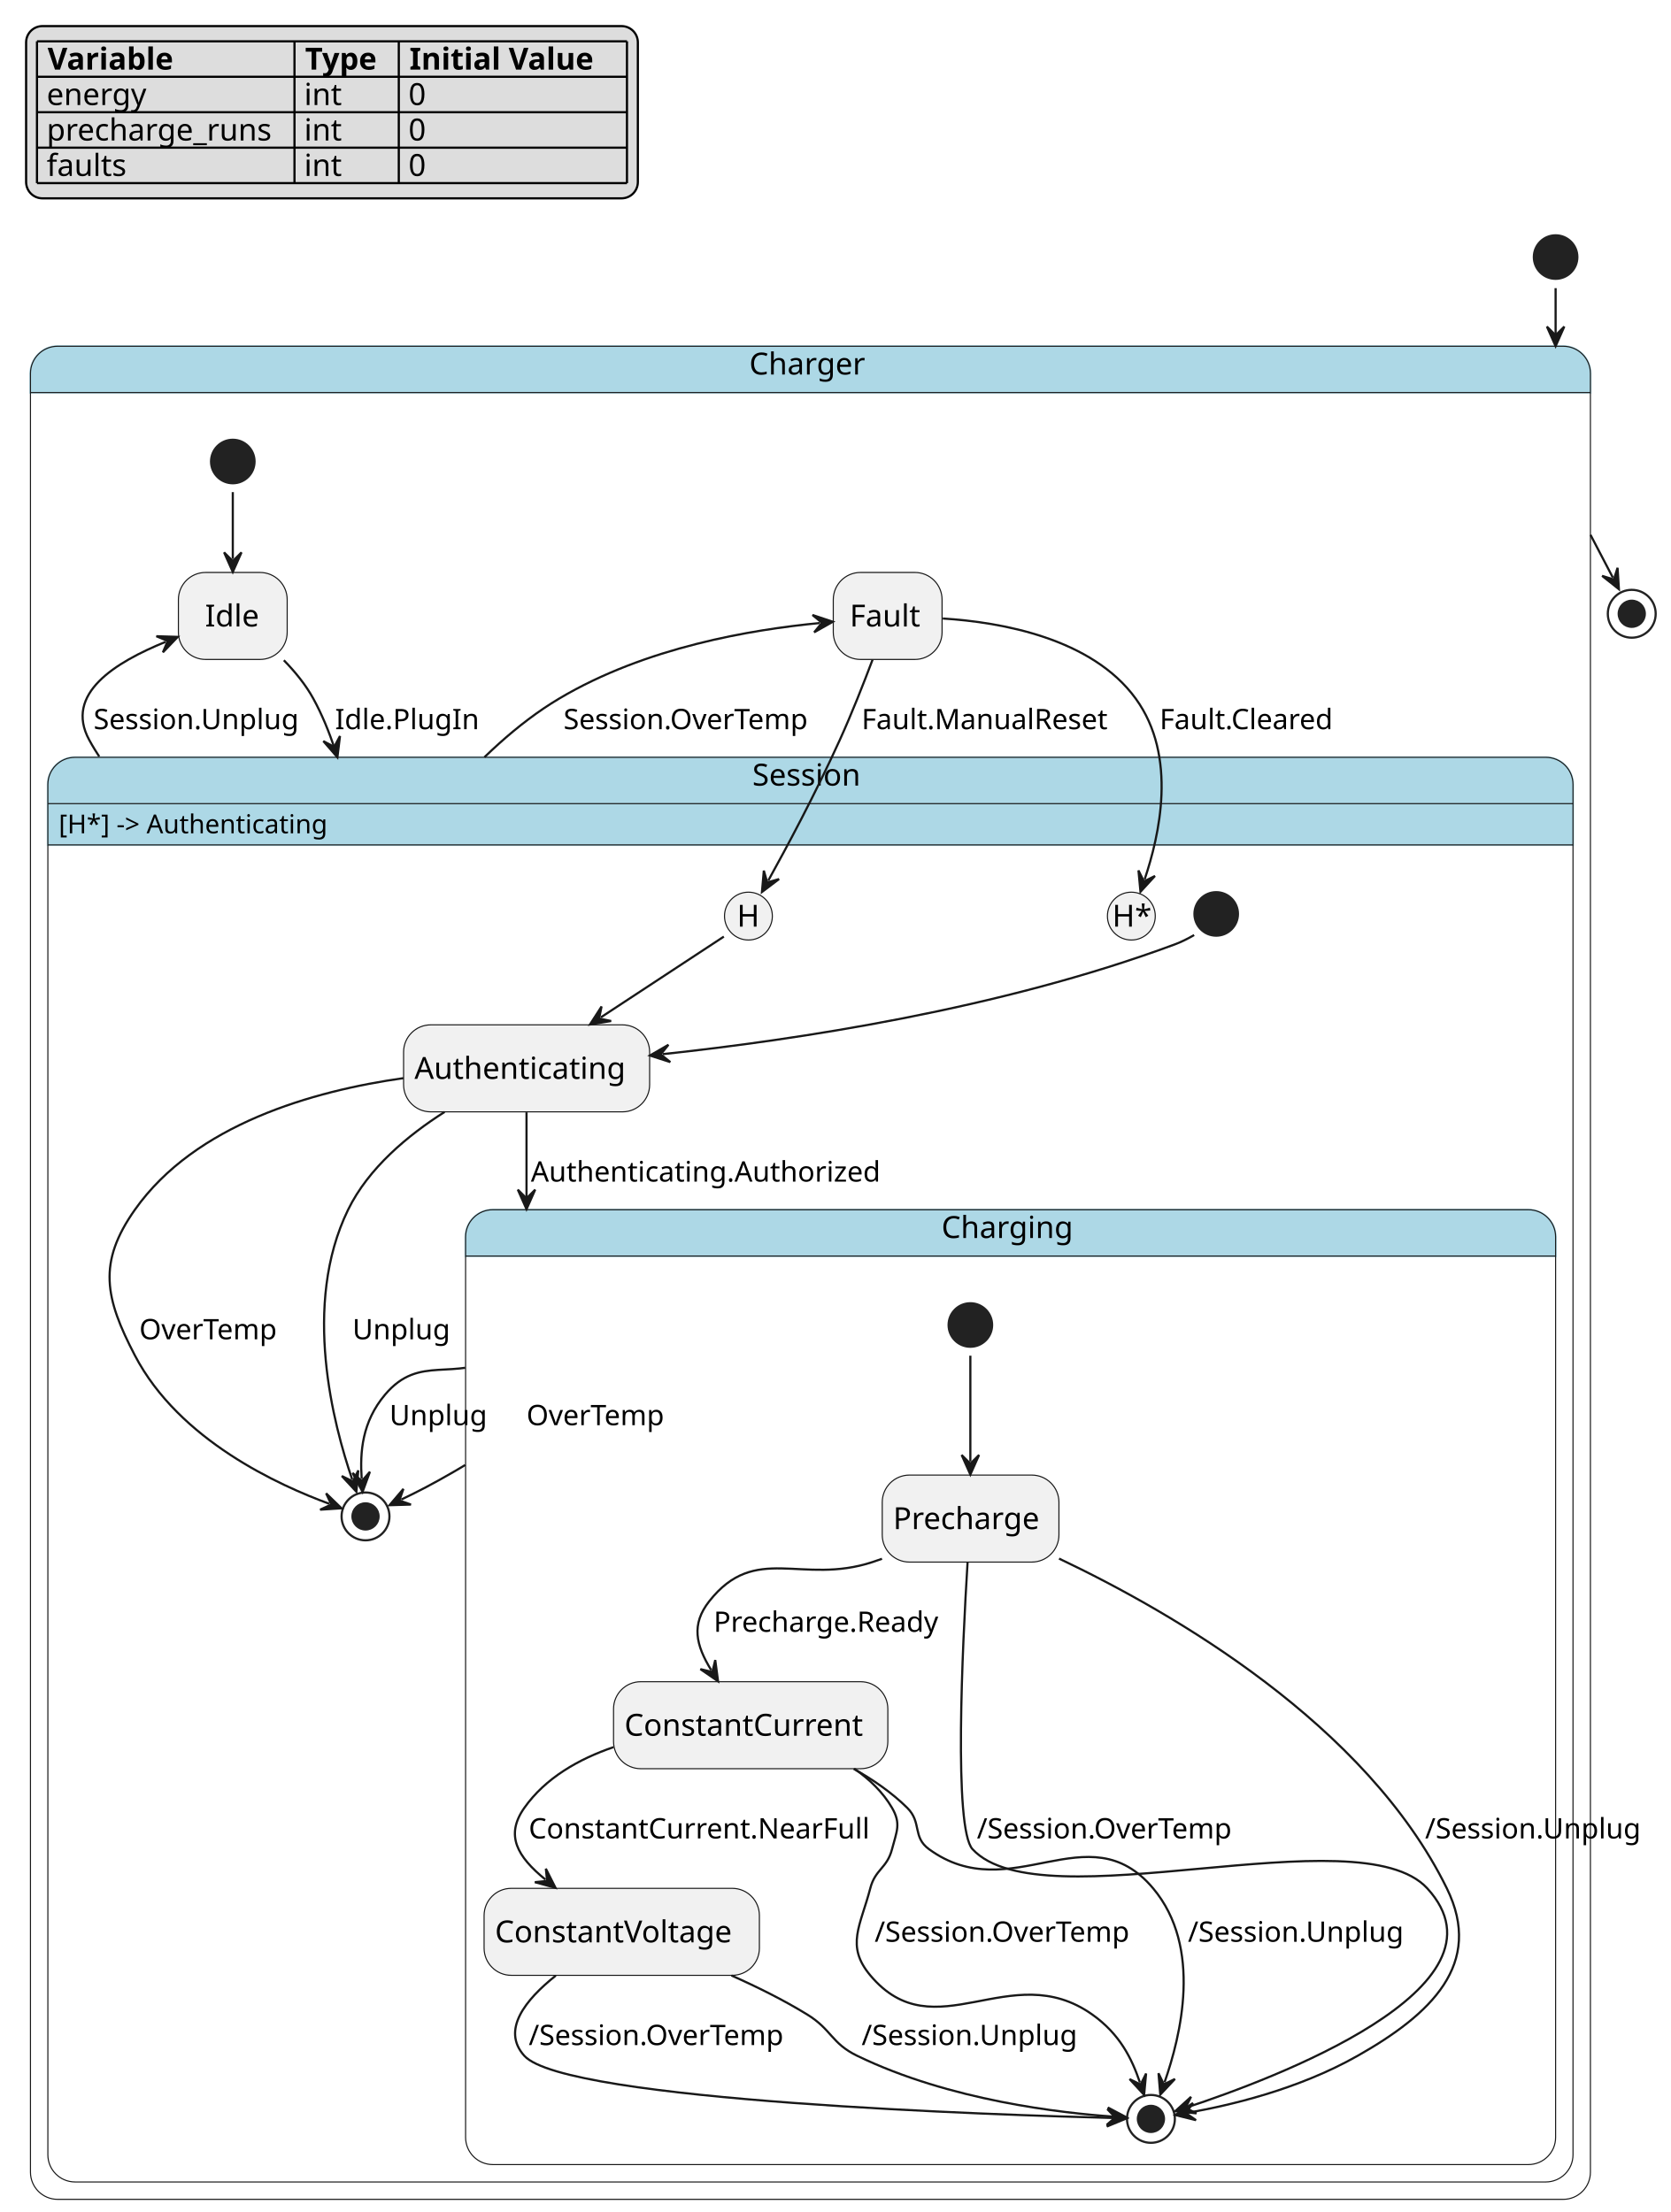
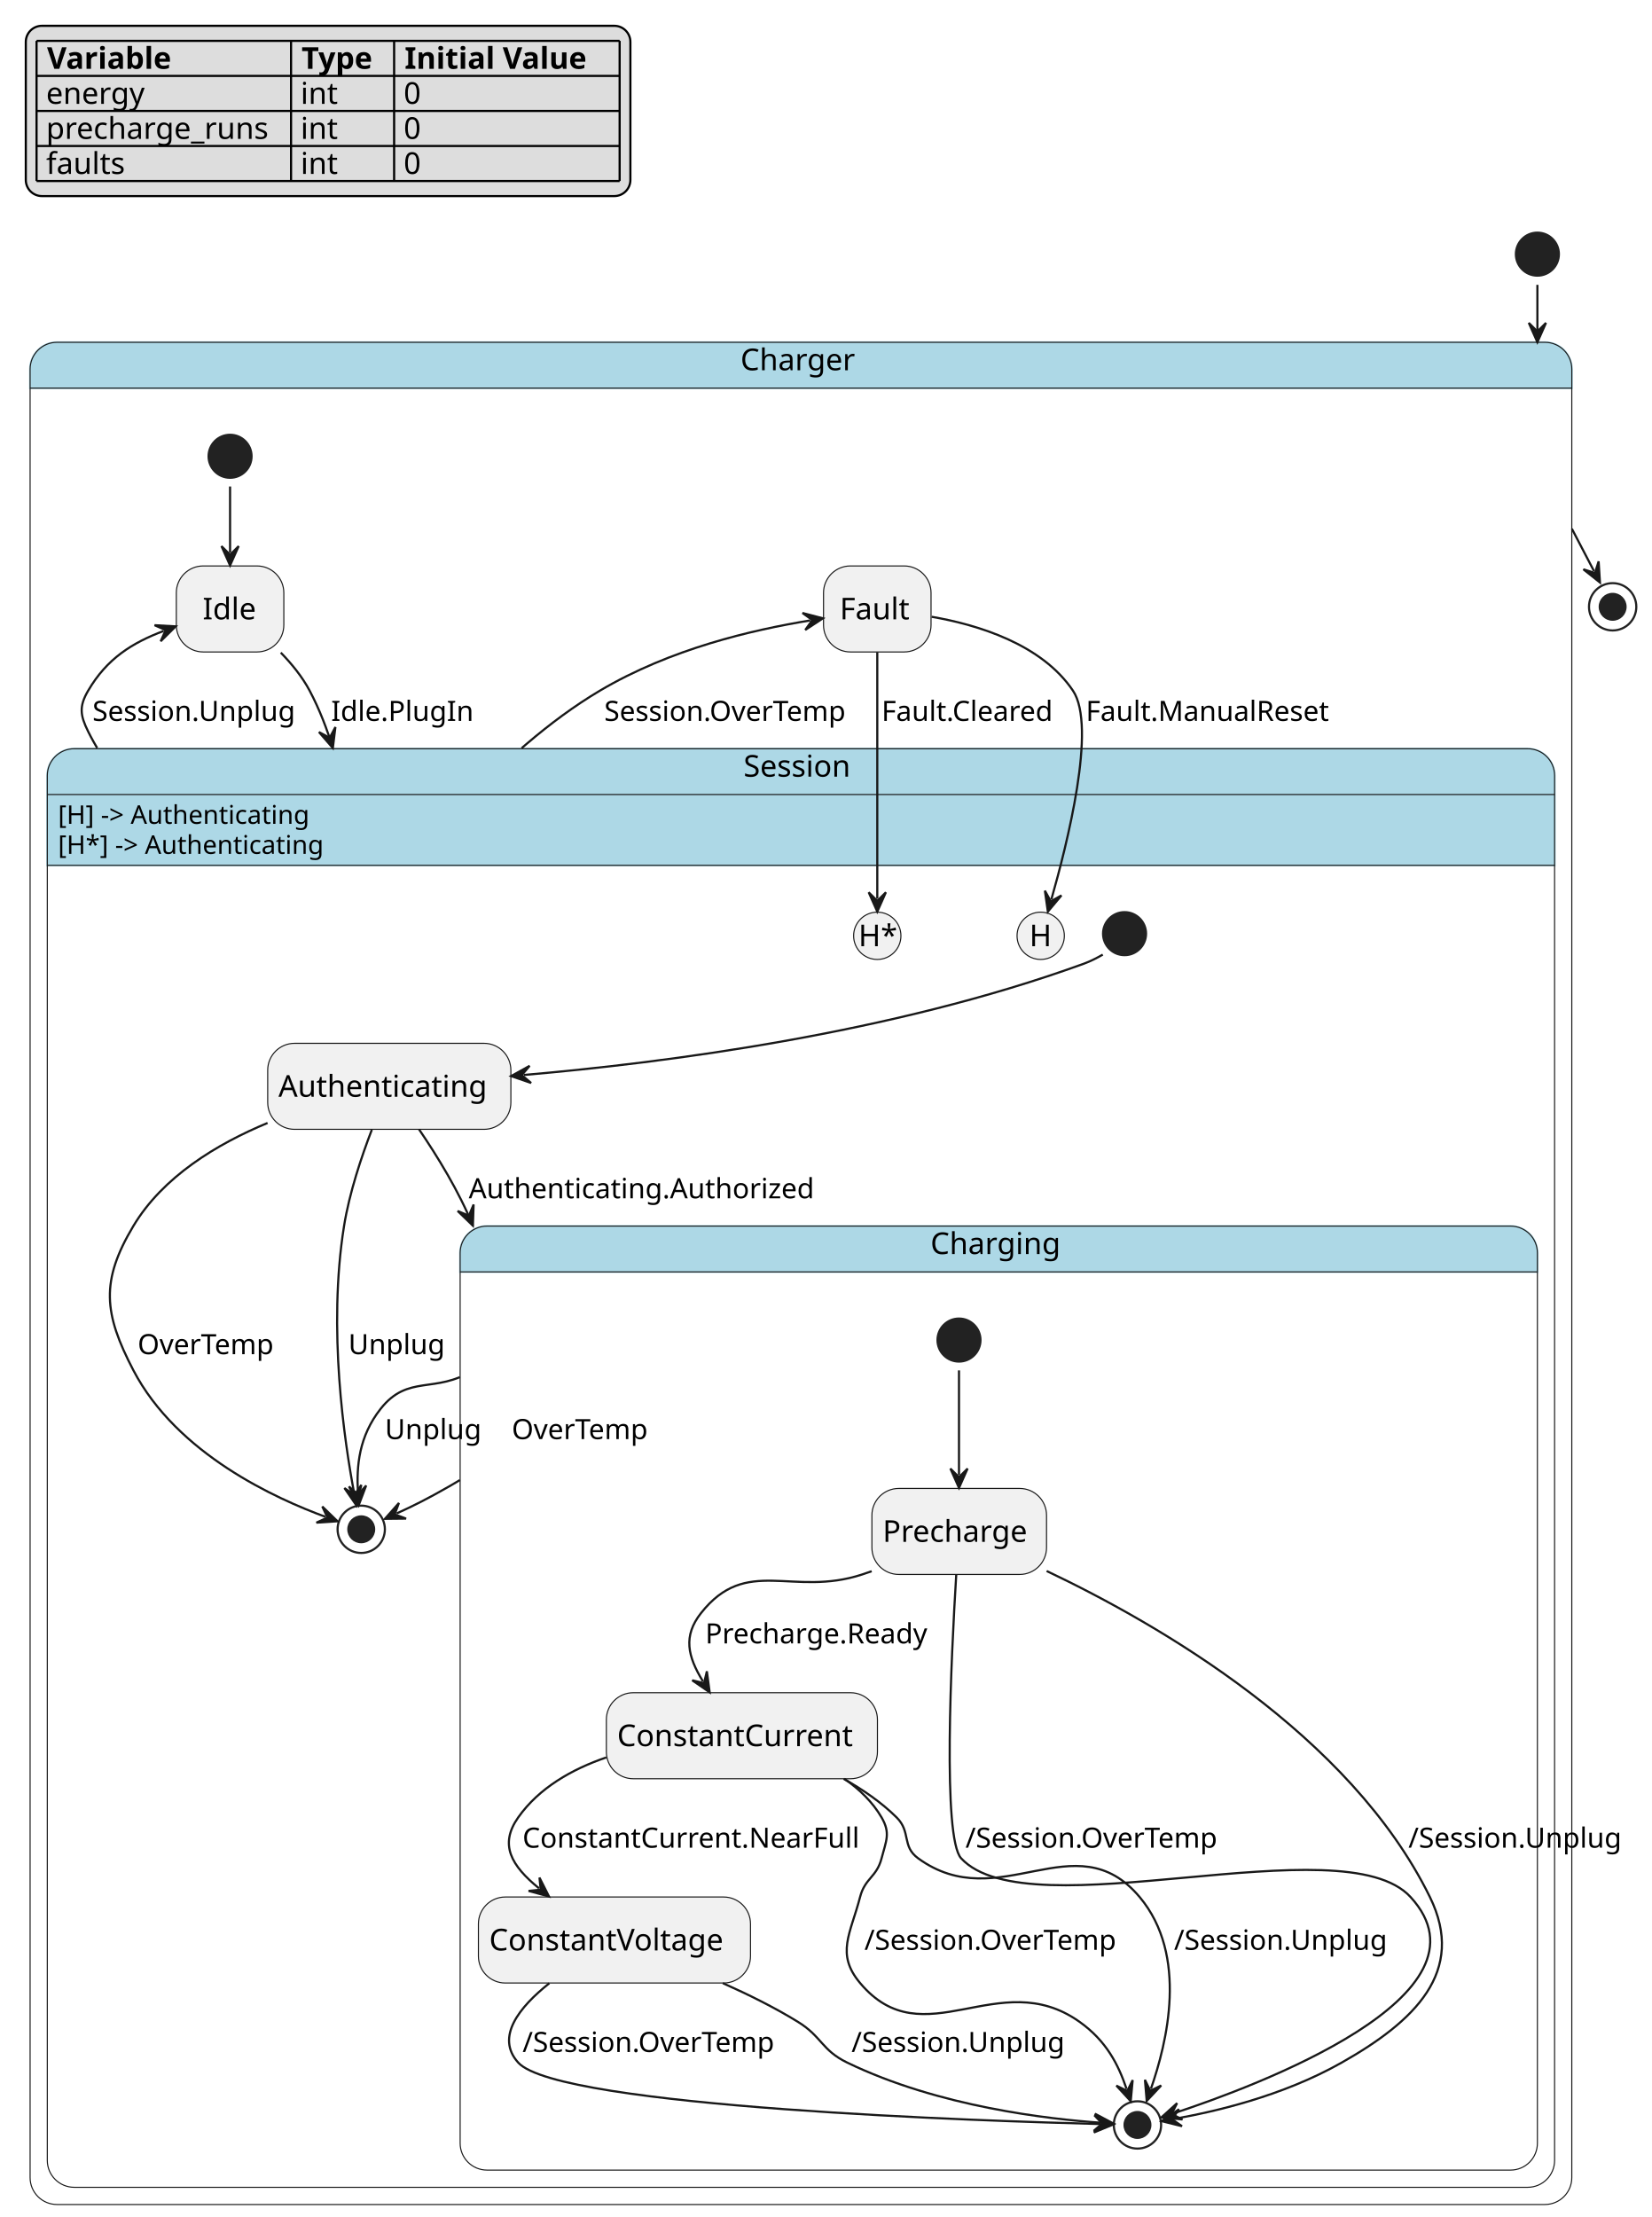
- <svg xmlns="http://www.w3.org/2000/svg" contentStyleType="text/css" height="1017px" preserveAspectRatio="none" style="width:768px;height:1017px;background:#FFFFFF;" version="1.1" viewBox="0 0 768 1017" width="768px" zoomAndPan="magnify">
+ <svg xmlns="http://www.w3.org/2000/svg" contentStyleType="text/css" height="1031px" preserveAspectRatio="none" style="width:768px;height:1031px;background:#FFFFFF;" version="1.1" viewBox="0 0 768 1031" width="768px" zoomAndPan="magnify">
  <defs />
  <g>
    <rect fill="#DDDDDD" height="79.188" id="_legend" rx="7.5" ry="7.5" style="stroke:#000000;stroke-width:1.0;" width="281.175" x="12" y="12" />
    <text fill="#000000" font-family="sans-serif" font-size="14" font-weight="bold" lengthAdjust="spacing" textLength="65.748" x="21.874" y="31.995">Variable</text>
    <text fill="#000000" font-family="sans-serif" font-size="14" font-weight="bold" lengthAdjust="spacing" textLength="38.192" x="140.231" y="31.995">Type</text>
    <text fill="#000000" font-family="sans-serif" font-size="14" font-weight="bold" lengthAdjust="spacing" textLength="95.129" x="188.172" y="31.995">Initial Value</text>
    <text fill="#000000" font-family="sans-serif" font-size="14" lengthAdjust="spacing" textLength="49.027" x="21.45" y="48.292">energy</text>
    <text fill="#000000" font-family="sans-serif" font-size="14" lengthAdjust="spacing" textLength="18.252" x="139.808" y="48.292">int</text>
    <text fill="#000000" font-family="sans-serif" font-size="14" lengthAdjust="spacing" textLength="8.907" x="187.748" y="48.292">0</text>
    <text fill="#000000" font-family="sans-serif" font-size="14" lengthAdjust="spacing" textLength="109.457" x="21.45" y="64.589">precharge_runs</text>
    <text fill="#000000" font-family="sans-serif" font-size="14" lengthAdjust="spacing" textLength="18.252" x="139.808" y="64.589">int</text>
    <text fill="#000000" font-family="sans-serif" font-size="14" lengthAdjust="spacing" textLength="8.907" x="187.748" y="64.589">0</text>
    <text fill="#000000" font-family="sans-serif" font-size="14" lengthAdjust="spacing" textLength="39.054" x="21.45" y="80.886">faults</text>
    <text fill="#000000" font-family="sans-serif" font-size="14" lengthAdjust="spacing" textLength="18.252" x="139.808" y="80.886">int</text>
    <text fill="#000000" font-family="sans-serif" font-size="14" lengthAdjust="spacing" textLength="8.907" x="187.748" y="80.886">0</text>
    <line style="stroke:#000000;stroke-width:1.0;" x1="17" x2="288.175" y1="19" y2="19" />
    <line style="stroke:#000000;stroke-width:1.0;" x1="17" x2="288.175" y1="35.297" y2="35.297" />
    <line style="stroke:#000000;stroke-width:1.0;" x1="17" x2="288.175" y1="51.594" y2="51.594" />
    <line style="stroke:#000000;stroke-width:1.0;" x1="17" x2="288.175" y1="67.891" y2="67.891" />
    <line style="stroke:#000000;stroke-width:1.0;" x1="17" x2="288.175" y1="84.188" y2="84.188" />
    <line style="stroke:#000000;stroke-width:1.0;" x1="17" x2="17" y1="19" y2="84.188" />
    <line style="stroke:#000000;stroke-width:1.0;" x1="135.357" x2="135.357" y1="19" y2="84.188" />
    <line style="stroke:#000000;stroke-width:1.0;" x1="183.298" x2="183.298" y1="19" y2="84.188" />
    <line style="stroke:#000000;stroke-width:1.0;" x1="288.175" x2="288.175" y1="19" y2="84.188" />
    <g id="cluster_charger">
      <path d="M26.5,159.188 L718.5,159.188 A12.5,12.5 0 0 1 731,171.688 L731,180.484 L14,180.484 L14,171.688 A12.5,12.5 0 0 1 26.5,159.188 " fill="#ADD8E6" style="stroke:#ADD8E6;stroke-width:1.0;" />
-       <rect fill="none" height="852" rx="12.5" ry="12.5" style="stroke:#181818;stroke-width:0.5;" width="717" x="14" y="159.188" />
+       <rect fill="none" height="866" rx="12.5" ry="12.5" style="stroke:#181818;stroke-width:0.5;" width="717" x="14" y="159.188" />
      <line style="stroke:#181818;stroke-width:0.5;" x1="14" x2="731" y1="180.484" y2="180.484" />
      <text fill="#000000" font-family="sans-serif" font-size="14" lengthAdjust="spacing" textLength="56.239" x="344.38" y="172.183">Charger</text>
    </g>
    <g id="cluster_charger__session">
-       <path d="M34.5,348.188 L710.5,348.188 A12.5,12.5 0 0 1 723,360.688 L723,388.453 L22,388.453 L22,360.688 A12.5,12.5 0 0 1 34.5,348.188 " fill="#ADD8E6" style="stroke:#ADD8E6;stroke-width:1.0;" />
-       <rect fill="none" height="655" rx="12.5" ry="12.5" style="stroke:#181818;stroke-width:0.5;" width="701" x="22" y="348.188" />
-       <line style="stroke:#181818;stroke-width:0.5;" x1="22" x2="723" y1="388.453" y2="388.453" />
+       <path d="M34.5,348.188 L710.5,348.188 A12.5,12.5 0 0 1 723,360.688 L723,402.422 L22,402.422 L22,360.688 A12.5,12.5 0 0 1 34.5,348.188 " fill="#ADD8E6" style="stroke:#ADD8E6;stroke-width:1.0;" />
+       <rect fill="none" height="669" rx="12.5" ry="12.5" style="stroke:#181818;stroke-width:0.5;" width="701" x="22" y="348.188" />
+       <line style="stroke:#181818;stroke-width:0.5;" x1="22" x2="723" y1="402.422" y2="402.422" />
      <line style="stroke:#181818;stroke-width:0.5;" x1="22" x2="723" y1="369.484" y2="369.484" />
      <text fill="#000000" font-family="sans-serif" font-size="14" lengthAdjust="spacing" textLength="53.416" x="345.792" y="361.183">Session</text>
-       <text fill="#000000" font-family="sans-serif" font-size="12" lengthAdjust="spacing" textLength="134.766" x="27" y="383.123">[H*] -&gt; Authenticating</text>
+       <text fill="#000000" font-family="sans-serif" font-size="12" lengthAdjust="spacing" textLength="128.766" x="27" y="383.123">[H] -&gt; Authenticating</text>
+       <text fill="#000000" font-family="sans-serif" font-size="12" lengthAdjust="spacing" textLength="134.766" x="27" y="397.092">[H*] -&gt; Authenticating</text>
    </g>
    <g id="cluster_charger__session__charging">
-       <path d="M226.5,556.188 L702.5,556.188 A12.5,12.5 0 0 1 715,568.688 L715,577.484 L214,577.484 L214,568.688 A12.5,12.5 0 0 1 226.5,556.188 " fill="#ADD8E6" style="stroke:#ADD8E6;stroke-width:1.0;" />
-       <rect fill="none" height="439" rx="12.5" ry="12.5" style="stroke:#181818;stroke-width:0.5;" width="501" x="214" y="556.188" />
-       <line style="stroke:#181818;stroke-width:0.5;" x1="214" x2="715" y1="577.484" y2="577.484" />
-       <text fill="#000000" font-family="sans-serif" font-size="14" lengthAdjust="spacing" textLength="63.52" x="432.74" y="569.183">Charging</text>
+       <path d="M226.5,570.188 L702.5,570.188 A12.5,12.5 0 0 1 715,582.688 L715,591.484 L214,591.484 L214,582.688 A12.5,12.5 0 0 1 226.5,570.188 " fill="#ADD8E6" style="stroke:#ADD8E6;stroke-width:1.0;" />
+       <rect fill="none" height="439" rx="12.5" ry="12.5" style="stroke:#181818;stroke-width:0.5;" width="501" x="214" y="570.188" />
+       <line style="stroke:#181818;stroke-width:0.5;" x1="214" x2="715" y1="591.484" y2="591.484" />
+       <text fill="#000000" font-family="sans-serif" font-size="14" lengthAdjust="spacing" textLength="63.52" x="432.74" y="583.183">Charging</text>
    </g>
    <ellipse cx="715" cy="118.188" fill="#222222" rx="10" ry="10" style="stroke:#222222;stroke-width:1.0;" />
    <ellipse cx="750" cy="282.188" fill="none" rx="11" ry="11" style="stroke:#222222;stroke-width:1.0;" />
    <ellipse cx="750" cy="282.188" fill="#222222" rx="6" ry="6" style="stroke:#222222;stroke-width:1.0;" />
    <rect fill="#F1F1F1" height="40" rx="12.5" ry="12.5" style="stroke:#181818;stroke-width:0.5;" width="50" x="82" y="263.188" />
    <text fill="#000000" font-family="sans-serif" font-size="14" lengthAdjust="spacing" textLength="25.519" x="94.241" y="288.034">Idle</text>
    <rect fill="#F1F1F1" height="40" rx="12.5" ry="12.5" style="stroke:#181818;stroke-width:0.5;" width="50" x="383" y="263.188" />
    <text fill="#000000" font-family="sans-serif" font-size="14" lengthAdjust="spacing" textLength="34.884" x="390.558" y="288.034">Fault</text>
    <ellipse cx="107" cy="212.188" fill="#222222" rx="10" ry="10" style="stroke:#222222;stroke-width:1.0;" />
-     <rect fill="#F1F1F1" height="40" rx="12.5" ry="12.5" style="stroke:#181818;stroke-width:0.5;" width="113.093" x="185.5" y="471.188" />
-     <text fill="#000000" font-family="sans-serif" font-size="14" lengthAdjust="spacing" textLength="103.093" x="190.5" y="496.034">Authenticating</text>
-     <ellipse cx="168" cy="697.188" fill="none" rx="11" ry="11" style="stroke:#222222;stroke-width:1.0;" />
-     <ellipse cx="168" cy="697.188" fill="#222222" rx="6" ry="6" style="stroke:#222222;stroke-width:1.0;" />
-     <ellipse cx="559" cy="420.188" fill="#222222" rx="10" ry="10" style="stroke:#222222;stroke-width:1.0;" />
-     <ellipse cx="344" cy="421.188" fill="#F1F1F1" rx="11" ry="11" style="stroke:#181818;stroke-width:0.5;" />
-     <text fill="#000000" font-family="sans-serif" font-size="14" lengthAdjust="spacing" textLength="10.527" x="338.736" y="426.034">H</text>
-     <ellipse cx="520" cy="421.188" fill="#F1F1F1" rx="11" ry="11" style="stroke:#181818;stroke-width:0.5;" />
-     <text fill="#000000" font-family="sans-serif" font-size="14" lengthAdjust="spacing" textLength="17.527" x="511.236" y="426.034">H*</text>
-     <rect fill="#F1F1F1" height="40" rx="12.5" ry="12.5" style="stroke:#181818;stroke-width:0.5;" width="81.217" x="405.5" y="678.188" />
-     <text fill="#000000" font-family="sans-serif" font-size="14" lengthAdjust="spacing" textLength="71.217" x="410.5" y="703.034">Precharge</text>
-     <rect fill="#F1F1F1" height="40" rx="12.5" ry="12.5" style="stroke:#181818;stroke-width:0.5;" width="126.074" x="282" y="773.188" />
-     <text fill="#000000" font-family="sans-serif" font-size="14" lengthAdjust="spacing" textLength="116.074" x="287" y="798.034">ConstantCurrent</text>
-     <rect fill="#F1F1F1" height="40" rx="12.5" ry="12.5" style="stroke:#181818;stroke-width:0.5;" width="126.539" x="222.5" y="868.188" />
-     <text fill="#000000" font-family="sans-serif" font-size="14" lengthAdjust="spacing" textLength="116.539" x="227.5" y="893.034">ConstantVoltage</text>
-     <ellipse cx="529" cy="974.188" fill="none" rx="11" ry="11" style="stroke:#222222;stroke-width:1.0;" />
-     <ellipse cx="529" cy="974.188" fill="#222222" rx="6" ry="6" style="stroke:#222222;stroke-width:1.0;" />
-     <ellipse cx="446" cy="609.188" fill="#222222" rx="10" ry="10" style="stroke:#222222;stroke-width:1.0;" />
-     <polygon fill="#181818" points="540.14,970.668,549.94,971.648,544.889,969.102,547.435,964.051,540.14,970.668" style="stroke:#181818;stroke-width:1.0;" />
-     <path d="M444.721,718.334 C442.349,756.824 438.262,840.727 447,850.188 C478.63,884.431 624.483,833.84 656,868.188 C698.038,914.001 583.839,956.259 545.838,968.789 " fill="none" style="stroke:#181818;stroke-width:1.0;" />
-     <text fill="#000000" font-family="sans-serif" font-size="13" lengthAdjust="spacing" textLength="126.236" x="449" y="845.254">/Session.OverTemp</text>
-     <polygon fill="#181818" points="540.164,972.413,549.725,974.777,545.087,971.538,548.325,966.9,540.164,972.413" style="stroke:#181818;stroke-width:1.0;" />
-     <path d="M486.767,716.584 C539.204,741.482 627.931,792.76 665,868.188 C682.1,902.984 657.738,926.084 624,945.188 C596.089,960.991 564.494,968.089 546.071,971.363 " fill="none" style="stroke:#181818;stroke-width:1.0;" />
-     <text fill="#000000" font-family="sans-serif" font-size="13" lengthAdjust="spacing" textLength="104.222" x="655" y="845.254">/Session.Unplug</text>
-     <polygon fill="#181818" points="525.864,963.148,526.773,953.341,524.264,958.411,519.193,955.902,525.864,963.148" style="stroke:#181818;stroke-width:1.0;" />
-     <path d="M392.795,813.283 C399.672,818.099 405.823,824.003 410,831.188 C414.245,838.488 412.118,842.013 410,850.188 C407.704,859.047 402.296,859.328 400,868.188 C395.541,885.397 388.574,894.568 400,908.188 C429.587,943.453 464.442,899.57 502,926.188 C514.637,935.144 520.172,946.302 523.943,957.463 " fill="none" style="stroke:#181818;stroke-width:1.0;" />
-     <text fill="#000000" font-family="sans-serif" font-size="13" lengthAdjust="spacing" textLength="126.236" x="402" y="892.754">/Session.OverTemp</text>
-     <polygon fill="#181818" points="533.304,963.029,540.038,955.842,534.946,958.306,532.482,953.214,533.304,963.029" style="stroke:#181818;stroke-width:1.0;" />
-     <path d="M392.349,813.228 C401.214,818.194 409.91,824.166 417,831.188 C423.781,837.902 419.287,844.568 427,850.188 C464.56,877.553 500.102,832.611 530,868.188 C552.852,895.379 542.65,936.152 535.274,957.362 " fill="none" style="stroke:#181818;stroke-width:1.0;" />
-     <text fill="#000000" font-family="sans-serif" font-size="13" lengthAdjust="spacing" textLength="104.222" x="546" y="892.754">/Session.Unplug</text>
-     <polygon fill="#181818" points="517.851,973.928,508.956,969.701,512.853,973.801,508.752,977.698,517.851,973.928" style="stroke:#181818;stroke-width:1.0;" />
-     <path d="M255.469,908.307 C241.542,919.347 230.292,933.347 241,945.188 C259.918,966.106 461.143,972.485 511.853,973.776 " fill="none" style="stroke:#181818;stroke-width:1.0;" />
-     <text fill="#000000" font-family="sans-serif" font-size="13" lengthAdjust="spacing" textLength="126.236" x="243" y="940.254">/Session.OverTemp</text>
-     <polygon fill="#181818" points="517.929,973.582,509.232,968.962,512.942,973.232,508.671,976.942,517.929,973.582" style="stroke:#181818;stroke-width:1.0;" />
-     <path d="M336.172,908.253 C347.921,913.467 360.164,919.536 371,926.188 C382.3,933.124 382.067,939.408 394,945.188 C436.719,965.877 488.129,971.49 511.944,973.162 " fill="none" style="stroke:#181818;stroke-width:1.0;" />
-     <text fill="#000000" font-family="sans-serif" font-size="13" lengthAdjust="spacing" textLength="104.222" x="396" y="940.254">/Session.Unplug</text>
-     <polygon fill="#181818" points="446,677.946,450,668.946,446,672.946,442,668.946,446,677.946" style="stroke:#181818;stroke-width:1.0;" />
-     <path d="M446,623.3 C446,637.16 446,655.083 446,671.946 " fill="none" style="stroke:#181818;stroke-width:1.0;" />
-     <polygon fill="#181818" points="330.04,772.99,328.745,763.227,327.426,768.728,321.925,767.409,330.04,772.99" style="stroke:#181818;stroke-width:1.0;" />
-     <path d="M405.396,716.683 C403.919,717.207 402.45,717.711 401,718.188 C368.434,728.89 347.224,709.268 326,736.188 C317.61,746.83 319.787,756.271 326.903,767.875 " fill="none" style="stroke:#181818;stroke-width:1.0;" />
-     <text fill="#000000" font-family="sans-serif" font-size="13" lengthAdjust="spacing" textLength="111.205" x="328" y="750.254">Precharge.Ready</text>
-     <polygon fill="#181818" points="255.334,867.954,250.895,859.163,251.462,864.791,245.833,865.358,255.334,867.954" style="stroke:#181818;stroke-width:1.0;" />
-     <path d="M281.981,803.274 C266.051,808.73 250.723,817.408 241,831.188 C232.083,843.824 237.716,853.561 250.687,864.158 " fill="none" style="stroke:#181818;stroke-width:1.0;" />
-     <text fill="#000000" font-family="sans-serif" font-size="13" lengthAdjust="spacing" textLength="165.89" x="243" y="845.254">ConstantCurrent.NearFull</text>
-     <polygon fill="#181818" points="156.962,693.455,149.896,686.593,152.269,691.728,147.134,694.101,156.962,693.455" style="stroke:#181818;stroke-width:1.0;" />
-     <path d="M185.465,495.689 C143.795,501.582 89.731,516.896 62,556.188 C44.829,580.516 48.232,596.784 62,623.188 C82.443,662.391 128.563,683.008 151.331,691.383 " fill="none" style="stroke:#181818;stroke-width:1.0;" />
-     <text fill="#000000" font-family="sans-serif" font-size="13" lengthAdjust="spacing" textLength="68.123" x="64" y="615.754">OverTemp</text>
-     <polygon fill="#181818" points="163.804,685.851,164.686,676.042,162.191,681.119,157.114,678.623,163.804,685.851" style="stroke:#181818;stroke-width:1.0;" />
-     <path d="M204.353,511.235 C187.498,521.943 169.346,537.037 160,556.188 C138.6,600.036 153.369,655.236 161.868,680.172 " fill="none" style="stroke:#181818;stroke-width:1.0;" />
-     <text fill="#000000" font-family="sans-serif" font-size="13" lengthAdjust="spacing" textLength="46.109" x="162" y="615.754">Unplug</text>
-     <polygon fill="#181818" points="179.038,692.034,188.883,691.745,183.546,689.87,185.422,684.533,179.038,692.034" style="stroke:#181818;stroke-width:1.0;" />
-     <path d="M213.84,673.539 C213.765,673.585 213.691,673.631 213.616,673.677 C213.466,673.768 213.316,673.859 213.165,673.951 C212.864,674.134 212.56,674.316 212.256,674.499 C211.036,675.231 209.79,675.962 208.526,676.691 C198.41,682.518 192.535,685.556 184.448,689.437 " fill="none" style="stroke:#181818;stroke-width:1.0;" />
-     <text fill="#000000" font-family="sans-serif" font-size="13" lengthAdjust="spacing" textLength="68.123" x="242" y="655.254">OverTemp</text>
-     <polygon fill="#181818" points="166.644,685.92,170.024,676.669,166.304,680.932,162.042,677.213,166.644,685.92" style="stroke:#181818;stroke-width:1.0;" />
-     <path d="M213.845,628.849 C213.772,628.86 213.699,628.871 213.626,628.881 C213.48,628.902 213.334,628.922 213.189,628.942 C212.607,629.021 212.03,629.09 211.456,629.152 C210.308,629.274 209.175,629.367 208.056,629.442 C205.819,629.594 203.635,629.679 201.493,629.814 C192.925,630.354 185.026,631.685 177,641.188 C166.452,653.675 165.392,667.528 166.237,679.934 " fill="none" style="stroke:#181818;stroke-width:1.0;" />
-     <text fill="#000000" font-family="sans-serif" font-size="13" lengthAdjust="spacing" textLength="46.109" x="179" y="655.254">Unplug</text>
-     <polygon fill="#181818" points="298.717,485.294,308.094,488.307,303.688,484.758,307.237,480.353,298.717,485.294" style="stroke:#181818;stroke-width:1.0;" />
-     <path d="M548.86,429.904 C546.079,431.507 543.002,433.074 540,434.188 C459.182,464.172 365.793,478.067 304.683,484.651 " fill="none" style="stroke:#181818;stroke-width:1.0;" />
-     <polygon fill="#181818" points="242,555.953,246,546.953,242,550.953,238,546.953,242,555.953" style="stroke:#181818;stroke-width:1.0;" />
-     <path d="M242,511.409 C242,517.646 242,524.992 242,532.818 C242,536.731 242,540.763 242,544.837 C242,546.874 242,548.92 242,550.968 C242,551.991 242,553.015 242,554.038 C242,554.549 242,555.06 242,555.571 C242,555.698 242,549.826 242,549.953 " fill="none" style="stroke:#181818;stroke-width:1.0;" />
-     <text fill="#000000" font-family="sans-serif" font-size="13" lengthAdjust="spacing" textLength="170.314" x="244" y="543.254">Authenticating.Authorized</text>
-     <polygon fill="#181818" points="271.174,471.024,280.892,469.427,275.353,468.279,276.5,462.74,271.174,471.024" style="stroke:#181818;stroke-width:1.0;" />
-     <path d="M332.695,430.614 C317.964,440.29 296.685,454.267 276.188,467.73 " fill="none" style="stroke:#181818;stroke-width:1.0;" />
-     <polygon fill="#181818" points="382.785,285.861,373.441,282.75,377.809,286.345,374.214,290.713,382.785,285.861" style="stroke:#181818;stroke-width:1.0;" />
-     <path d="M222.668,348.126 C222.798,348 222.928,347.875 223.058,347.749 C225.139,345.74 227.261,343.76 229.422,341.82 C238.063,334.06 247.315,326.945 257,321.188 C296.904,297.463 345.379,289.496 376.813,286.442 " fill="none" style="stroke:#181818;stroke-width:1.0;" />
-     <text fill="#000000" font-family="sans-serif" font-size="13" lengthAdjust="spacing" textLength="121.856" x="259" y="335.254">Session.OverTemp</text>
-     <polygon fill="#181818" points="81.705,292.818,71.861,292.51,77.075,294.705,74.88,299.918,81.705,292.818" style="stroke:#181818;stroke-width:1.0;" />
-     <path d="M45.614,347.803 C45.378,347.45 45.144,347.096 44.912,346.741 C44.449,346.03 43.995,345.313 43.551,344.591 C42.662,343.146 41.81,341.678 41,340.188 C29.445,318.931 52.972,304.526 76.149,295.082 " fill="none" style="stroke:#181818;stroke-width:1.0;" />
+     <rect fill="#F1F1F1" height="40" rx="12.5" ry="12.5" style="stroke:#181818;stroke-width:0.5;" width="113.093" x="124.5" y="485.188" />
+     <text fill="#000000" font-family="sans-serif" font-size="14" lengthAdjust="spacing" textLength="103.093" x="129.5" y="510.034">Authenticating</text>
+     <ellipse cx="168" cy="711.188" fill="none" rx="11" ry="11" style="stroke:#222222;stroke-width:1.0;" />
+     <ellipse cx="168" cy="711.188" fill="#222222" rx="6" ry="6" style="stroke:#222222;stroke-width:1.0;" />
+     <ellipse cx="523" cy="434.188" fill="#222222" rx="10" ry="10" style="stroke:#222222;stroke-width:1.0;" />
+     <ellipse cx="408" cy="435.188" fill="#F1F1F1" rx="11" ry="11" style="stroke:#181818;stroke-width:0.5;" />
+     <text fill="#000000" font-family="sans-serif" font-size="14" lengthAdjust="spacing" textLength="17.527" x="399.236" y="440.034">H*</text>
+     <ellipse cx="484" cy="435.188" fill="#F1F1F1" rx="11" ry="11" style="stroke:#181818;stroke-width:0.5;" />
+     <text fill="#000000" font-family="sans-serif" font-size="14" lengthAdjust="spacing" textLength="10.527" x="478.736" y="440.034">H</text>
+     <rect fill="#F1F1F1" height="40" rx="12.5" ry="12.5" style="stroke:#181818;stroke-width:0.5;" width="81.217" x="405.5" y="692.188" />
+     <text fill="#000000" font-family="sans-serif" font-size="14" lengthAdjust="spacing" textLength="71.217" x="410.5" y="717.034">Precharge</text>
+     <rect fill="#F1F1F1" height="40" rx="12.5" ry="12.5" style="stroke:#181818;stroke-width:0.5;" width="126.074" x="282" y="787.188" />
+     <text fill="#000000" font-family="sans-serif" font-size="14" lengthAdjust="spacing" textLength="116.074" x="287" y="812.034">ConstantCurrent</text>
+     <rect fill="#F1F1F1" height="40" rx="12.5" ry="12.5" style="stroke:#181818;stroke-width:0.5;" width="126.539" x="222.5" y="882.188" />
+     <text fill="#000000" font-family="sans-serif" font-size="14" lengthAdjust="spacing" textLength="116.539" x="227.5" y="907.034">ConstantVoltage</text>
+     <ellipse cx="529" cy="988.188" fill="none" rx="11" ry="11" style="stroke:#222222;stroke-width:1.0;" />
+     <ellipse cx="529" cy="988.188" fill="#222222" rx="6" ry="6" style="stroke:#222222;stroke-width:1.0;" />
+     <ellipse cx="446" cy="623.188" fill="#222222" rx="10" ry="10" style="stroke:#222222;stroke-width:1.0;" />
+     <polygon fill="#181818" points="540.14,984.668,549.94,985.648,544.889,983.102,547.435,978.051,540.14,984.668" style="stroke:#181818;stroke-width:1.0;" />
+     <path d="M444.721,732.334 C442.349,770.824 438.262,854.727 447,864.188 C478.63,898.431 624.483,847.84 656,882.188 C698.038,928.001 583.839,970.259 545.838,982.789 " fill="none" style="stroke:#181818;stroke-width:1.0;" />
+     <text fill="#000000" font-family="sans-serif" font-size="13" lengthAdjust="spacing" textLength="126.236" x="449" y="859.254">/Session.OverTemp</text>
+     <polygon fill="#181818" points="540.164,986.413,549.725,988.777,545.087,985.538,548.325,980.9,540.164,986.413" style="stroke:#181818;stroke-width:1.0;" />
+     <path d="M486.767,730.584 C539.204,755.482 627.931,806.76 665,882.188 C682.1,916.984 657.738,940.084 624,959.188 C596.089,974.991 564.494,982.089 546.071,985.363 " fill="none" style="stroke:#181818;stroke-width:1.0;" />
+     <text fill="#000000" font-family="sans-serif" font-size="13" lengthAdjust="spacing" textLength="104.222" x="655" y="859.254">/Session.Unplug</text>
+     <polygon fill="#181818" points="525.864,977.148,526.773,967.341,524.264,972.411,519.193,969.902,525.864,977.148" style="stroke:#181818;stroke-width:1.0;" />
+     <path d="M392.795,827.283 C399.672,832.099 405.823,838.003 410,845.188 C414.245,852.488 412.118,856.013 410,864.188 C407.704,873.047 402.296,873.328 400,882.188 C395.541,899.397 388.574,908.568 400,922.188 C429.587,957.453 464.442,913.57 502,940.188 C514.637,949.144 520.172,960.302 523.943,971.463 " fill="none" style="stroke:#181818;stroke-width:1.0;" />
+     <text fill="#000000" font-family="sans-serif" font-size="13" lengthAdjust="spacing" textLength="126.236" x="402" y="906.754">/Session.OverTemp</text>
+     <polygon fill="#181818" points="533.304,977.029,540.038,969.842,534.946,972.306,532.482,967.214,533.304,977.029" style="stroke:#181818;stroke-width:1.0;" />
+     <path d="M392.349,827.228 C401.214,832.194 409.91,838.166 417,845.188 C423.781,851.902 419.287,858.568 427,864.188 C464.56,891.553 500.102,846.611 530,882.188 C552.852,909.379 542.65,950.152 535.274,971.362 " fill="none" style="stroke:#181818;stroke-width:1.0;" />
+     <text fill="#000000" font-family="sans-serif" font-size="13" lengthAdjust="spacing" textLength="104.222" x="546" y="906.754">/Session.Unplug</text>
+     <polygon fill="#181818" points="517.851,987.928,508.956,983.701,512.853,987.801,508.752,991.698,517.851,987.928" style="stroke:#181818;stroke-width:1.0;" />
+     <path d="M255.469,922.307 C241.542,933.347 230.292,947.347 241,959.188 C259.918,980.106 461.143,986.485 511.853,987.776 " fill="none" style="stroke:#181818;stroke-width:1.0;" />
+     <text fill="#000000" font-family="sans-serif" font-size="13" lengthAdjust="spacing" textLength="126.236" x="243" y="954.254">/Session.OverTemp</text>
+     <polygon fill="#181818" points="517.929,987.582,509.232,982.962,512.942,987.232,508.671,990.942,517.929,987.582" style="stroke:#181818;stroke-width:1.0;" />
+     <path d="M336.172,922.253 C347.921,927.467 360.164,933.536 371,940.188 C382.3,947.124 382.067,953.408 394,959.188 C436.719,979.877 488.129,985.49 511.944,987.162 " fill="none" style="stroke:#181818;stroke-width:1.0;" />
+     <text fill="#000000" font-family="sans-serif" font-size="13" lengthAdjust="spacing" textLength="104.222" x="396" y="954.254">/Session.Unplug</text>
+     <polygon fill="#181818" points="446,691.946,450,682.946,446,686.946,442,682.946,446,691.946" style="stroke:#181818;stroke-width:1.0;" />
+     <path d="M446,637.3 C446,651.16 446,669.083 446,685.946 " fill="none" style="stroke:#181818;stroke-width:1.0;" />
+     <polygon fill="#181818" points="330.04,786.99,328.745,777.227,327.426,782.728,321.925,781.409,330.04,786.99" style="stroke:#181818;stroke-width:1.0;" />
+     <path d="M405.396,730.683 C403.919,731.207 402.45,731.711 401,732.188 C368.434,742.89 347.224,723.268 326,750.188 C317.61,760.83 319.787,770.271 326.903,781.875 " fill="none" style="stroke:#181818;stroke-width:1.0;" />
+     <text fill="#000000" font-family="sans-serif" font-size="13" lengthAdjust="spacing" textLength="111.205" x="328" y="764.254">Precharge.Ready</text>
+     <polygon fill="#181818" points="255.334,881.954,250.895,873.163,251.462,878.791,245.833,879.358,255.334,881.954" style="stroke:#181818;stroke-width:1.0;" />
+     <path d="M281.981,817.274 C266.051,822.73 250.723,831.408 241,845.188 C232.083,857.824 237.716,867.561 250.687,878.158 " fill="none" style="stroke:#181818;stroke-width:1.0;" />
+     <text fill="#000000" font-family="sans-serif" font-size="13" lengthAdjust="spacing" textLength="165.89" x="243" y="859.254">ConstantCurrent.NearFull</text>
+     <polygon fill="#181818" points="156.962,707.455,149.896,700.593,152.269,705.728,147.134,708.101,156.962,707.455" style="stroke:#181818;stroke-width:1.0;" />
+     <path d="M124.44,522.228 C100.817,532.03 75.719,547.232 62,570.188 C46.724,595.748 48.232,610.784 62,637.188 C82.443,676.391 128.563,697.008 151.331,705.383 " fill="none" style="stroke:#181818;stroke-width:1.0;" />
+     <text fill="#000000" font-family="sans-serif" font-size="13" lengthAdjust="spacing" textLength="68.123" x="64" y="629.754">OverTemp</text>
+     <polygon fill="#181818" points="165.774,700.136,168.053,690.555,164.856,695.221,160.189,692.024,165.774,700.136" style="stroke:#181818;stroke-width:1.0;" />
+     <path d="M172.923,525.397 C168.112,537.904 162.474,554.714 160,570.188 C152.336,618.125 160.211,670.358 164.672,694.238 " fill="none" style="stroke:#181818;stroke-width:1.0;" />
+     <text fill="#000000" font-family="sans-serif" font-size="13" lengthAdjust="spacing" textLength="46.109" x="162" y="629.754">Unplug</text>
+     <polygon fill="#181818" points="179.015,706.32,188.863,706.217,183.562,704.241,185.538,698.941,179.015,706.32" style="stroke:#181818;stroke-width:1.0;" />
+     <path d="M213.869,688.296 C213.794,688.342 213.718,688.388 213.643,688.434 C213.34,688.619 213.036,688.803 212.729,688.987 C211.504,689.725 210.249,690.46 208.973,691.19 C198.766,697.032 192.694,700.068 184.472,703.826 " fill="none" style="stroke:#181818;stroke-width:1.0;" />
+     <text fill="#000000" font-family="sans-serif" font-size="13" lengthAdjust="spacing" textLength="68.123" x="238" y="669.254">OverTemp</text>
+     <polygon fill="#181818" points="166.806,700.052,170.288,690.84,166.522,695.061,162.301,691.294,166.806,700.052" style="stroke:#181818;stroke-width:1.0;" />
+     <path d="M213.859,640.419 C213.795,640.446 213.731,640.473 213.667,640.499 C211.624,641.341 209.645,641.952 207.721,642.421 C203.873,643.36 200.244,643.735 196.761,644.27 C189.794,645.339 183.407,647.048 177,655.188 C166.89,668.032 165.766,681.775 166.465,694.062 " fill="none" style="stroke:#181818;stroke-width:1.0;" />
+     <text fill="#000000" font-family="sans-serif" font-size="13" lengthAdjust="spacing" textLength="46.109" x="179" y="669.254">Unplug</text>
+     <polygon fill="#181818" points="237.695,500.426,247.008,503.629,242.676,499.991,246.314,495.659,237.695,500.426" style="stroke:#181818;stroke-width:1.0;" />
+     <path d="M512.87,443.932 C510.09,445.535 507.01,447.095 504,448.188 C414.259,480.766 309.414,494.173 243.672,499.905 " fill="none" style="stroke:#181818;stroke-width:1.0;" />
+     <polygon fill="#181818" points="219.924,569.999,220.256,560.156,218.049,565.364,212.84,563.157,219.924,569.999" style="stroke:#181818;stroke-width:1.0;" />
+     <path d="M194.88,525.197 C199.069,531.343 203.733,538.577 208.157,546.282 C210.369,550.135 212.522,554.104 214.525,558.114 C215.527,560.119 216.492,562.134 217.408,564.15 C217.866,565.158 218.312,566.165 218.744,567.172 C218.96,567.675 219.173,568.178 219.383,568.681 C219.487,568.932 219.591,569.184 219.694,569.435 C219.745,569.56 219.797,569.686 219.848,569.811 C219.873,569.874 217.648,564.375 217.674,564.437 " fill="none" style="stroke:#181818;stroke-width:1.0;" />
+     <text fill="#000000" font-family="sans-serif" font-size="13" lengthAdjust="spacing" textLength="170.314" x="218" y="557.254">Authenticating.Authorized</text>
+     <polygon fill="#181818" points="382.733,287.546,373.203,285.059,377.799,288.357,374.501,292.953,382.733,287.546" style="stroke:#181818;stroke-width:1.0;" />
+     <path d="M242.613,347.92 C242.779,347.776 242.945,347.631 243.112,347.487 C243.778,346.91 244.447,346.336 245.118,345.764 C255.858,336.614 267.25,328.144 279,321.188 C311.88,301.721 349.653,292.984 376.812,288.519 " fill="none" style="stroke:#181818;stroke-width:1.0;" />
+     <text fill="#000000" font-family="sans-serif" font-size="13" lengthAdjust="spacing" textLength="121.856" x="281" y="335.254">Session.OverTemp</text>
+     <polygon fill="#181818" points="81.715,291.29,71.882,290.741,77.04,293.063,74.719,298.221,81.715,291.29" style="stroke:#181818;stroke-width:1.0;" />
+     <path d="M45.191,347.843 C45.076,347.651 44.962,347.458 44.847,347.265 C44.391,346.494 43.944,345.717 43.506,344.936 C42.631,343.373 41.795,341.79 41,340.188 C37.248,332.623 36.732,328.474 41,321.188 C49.765,306.226 61.428,298.984 76.105,293.418 " fill="none" style="stroke:#181818;stroke-width:1.0;" />
    <text fill="#000000" font-family="sans-serif" font-size="13" lengthAdjust="spacing" textLength="99.842" x="43" y="335.254">Session.Unplug</text>
    <polygon fill="#181818" points="107,262.971,111,253.971,107,257.971,103,253.971,107,262.971" style="stroke:#181818;stroke-width:1.0;" />
    <path d="M107,226.251 C107,236.212 107,245.071 107,256.971 " fill="none" style="stroke:#181818;stroke-width:1.0;" />
-     <polygon fill="#181818" points="155.072,348.18,156.267,338.404,153.611,343.399,148.616,340.743,155.072,348.18" style="stroke:#181818;stroke-width:1.0;" />
-     <path d="M130.469,303.567 C135.587,308.809 140.51,314.813 144,321.188 C148.013,328.516 151.293,336.524 153.976,344.715 C154.311,345.739 154.637,346.766 154.954,347.794 C154.994,347.923 153.279,342.314 153.318,342.442 " fill="none" style="stroke:#181818;stroke-width:1.0;" />
+     <polygon fill="#181818" points="154.788,347.882,155.989,338.107,153.329,343.1,148.337,340.44,154.788,347.882" style="stroke:#181818;stroke-width:1.0;" />
+     <path d="M130.587,303.504 C135.701,308.748 140.592,314.768 144,321.188 C146.28,325.483 148.326,329.981 150.161,334.605 C151.079,336.918 151.944,339.261 152.759,341.627 C153.167,342.81 153.562,343.999 153.945,345.192 C154.137,345.788 154.326,346.386 154.511,346.984 C154.604,347.283 152.946,341.844 153.038,342.143 " fill="none" style="stroke:#181818;stroke-width:1.0;" />
    <text fill="#000000" font-family="sans-serif" font-size="13" lengthAdjust="spacing" textLength="67.844" x="154" y="335.254">Idle.PlugIn</text>
-     <polygon fill="#181818" points="524.198,409.996,530.854,402.737,525.789,405.256,523.27,400.191,524.198,409.996" style="stroke:#181818;stroke-width:1.0;" />
-     <path d="M433.322,284.361 C460.292,286.072 501.815,293.415 522,321.188 C541.397,347.876 532.809,384.345 526.108,404.308 " fill="none" style="stroke:#181818;stroke-width:1.0;" />
-     <text fill="#000000" font-family="sans-serif" font-size="13" lengthAdjust="spacing" textLength="86.772" x="533" y="335.254">Fault.Cleared</text>
-     <polygon fill="#181818" points="350.218,410.1,358.077,404.165,352.64,405.726,351.079,400.289,350.218,410.1" style="stroke:#181818;stroke-width:1.0;" />
-     <path d="M401.05,303.315 C396.943,314.233 391.486,328.109 386,340.188 C374.405,365.715 361.673,389.416 353.125,404.851 " fill="none" style="stroke:#181818;stroke-width:1.0;" />
-     <text fill="#000000" font-family="sans-serif" font-size="13" lengthAdjust="spacing" textLength="120.663" x="396" y="335.254">Fault.ManualReset</text>
+     <polygon fill="#181818" points="408,423.959,412,414.959,408,418.959,404,414.959,408,423.959" style="stroke:#181818;stroke-width:1.0;" />
+     <path d="M408,303.312 C408,335.214 408,392.317 408,417.959 " fill="none" style="stroke:#181818;stroke-width:1.0;" />
+     <text fill="#000000" font-family="sans-serif" font-size="13" lengthAdjust="spacing" textLength="86.772" x="410" y="335.254">Fault.Cleared</text>
+     <polygon fill="#181818" points="487.33,423.967,493.647,416.411,488.703,419.159,485.954,414.215,487.33,423.967" style="stroke:#181818;stroke-width:1.0;" />
+     <path d="M433.265,286.823 C454.773,290.551 484.433,299.539 499,321.188 C510.2,337.832 496.212,392.848 488.977,418.198 " fill="none" style="stroke:#181818;stroke-width:1.0;" />
+     <text fill="#000000" font-family="sans-serif" font-size="13" lengthAdjust="spacing" textLength="120.663" x="505" y="335.254">Fault.ManualReset</text>
    <polygon fill="#181818" points="715,159.15,719,150.15,715,154.15,711,150.15,715,159.15" style="stroke:#181818;stroke-width:1.0;" />
    <path d="M715,132.469 C715,136.907 715,142.376 715,148.359 C715,151.35 715,154.47 715,157.654 C715,158.052 715,158.451 715,158.85 C715,158.95 715,153.05 715,153.15 " fill="none" style="stroke:#181818;stroke-width:1.0;" />
    <polygon fill="#181818" points="744.095,270.883,743.473,261.054,741.78,266.452,736.382,264.758,744.095,270.883" style="stroke:#181818;stroke-width:1.0;" />
    <path d="M731.038,245.889 C731.104,246.014 731.169,246.14 731.235,246.266 C731.366,246.517 731.498,246.769 731.629,247.02 C731.892,247.524 732.155,248.027 732.418,248.531 C736.629,256.592 738.068,259.347 741.317,265.565 " fill="none" style="stroke:#181818;stroke-width:1.0;" />
  </g>
</svg>
